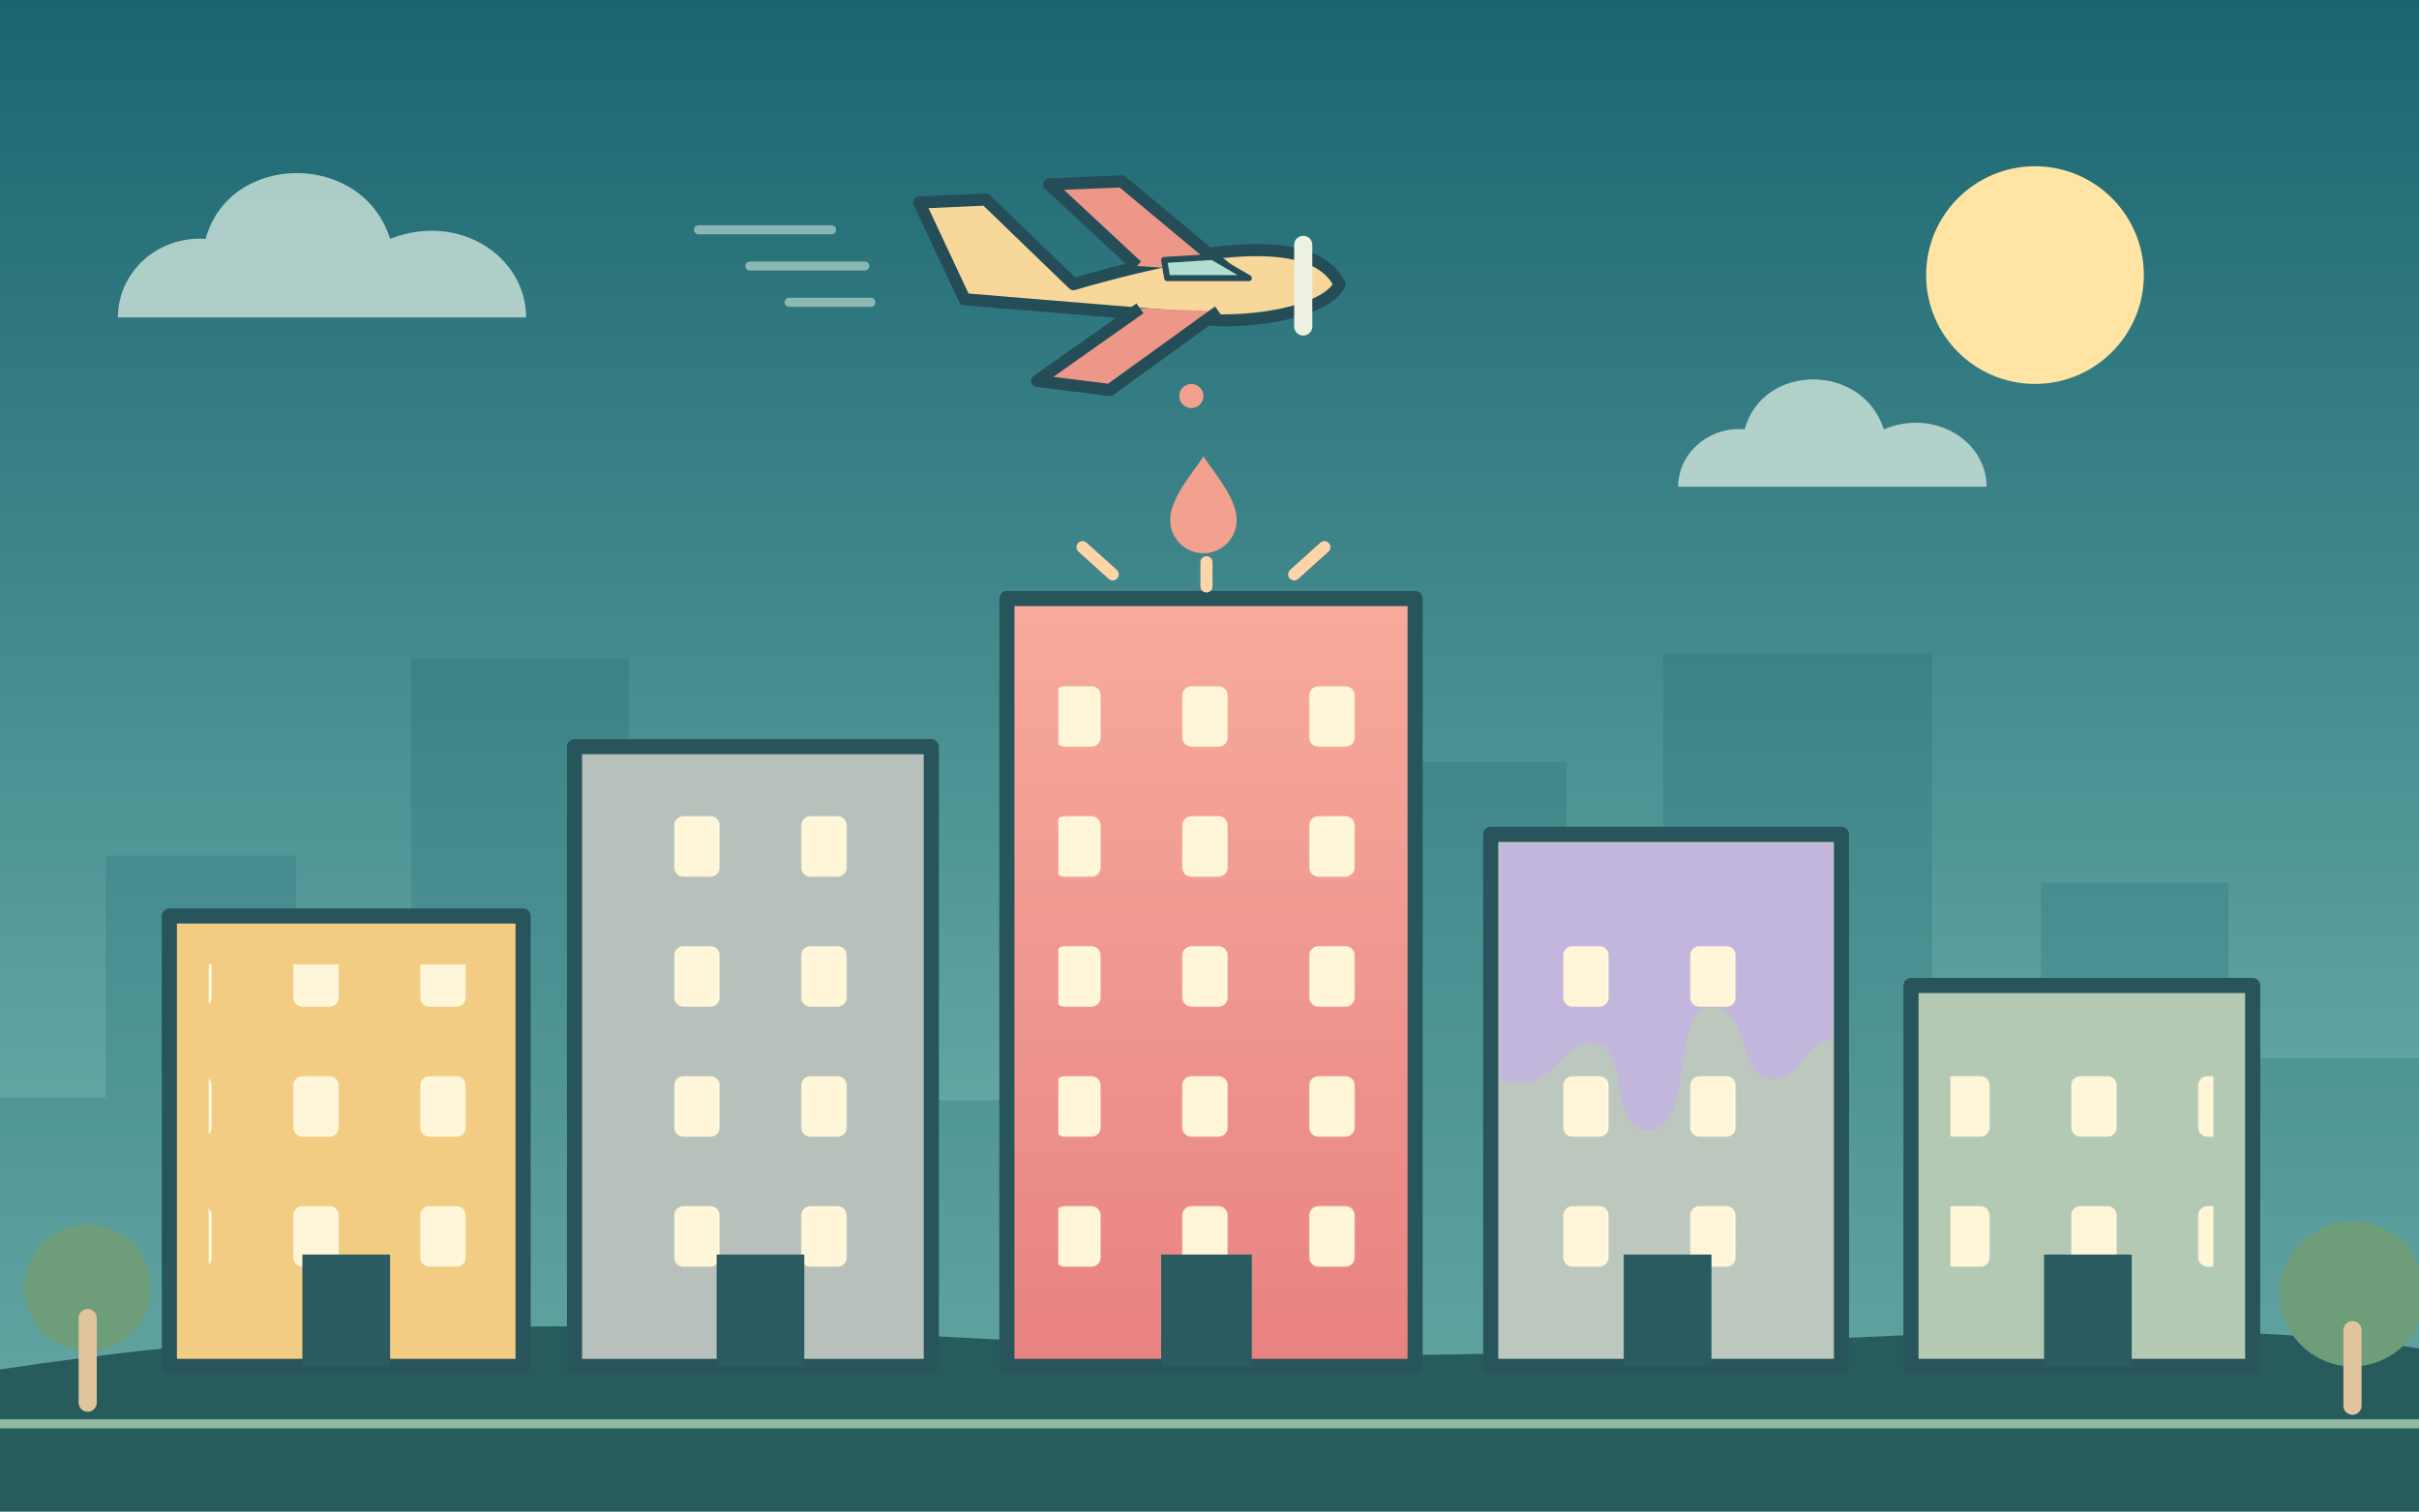
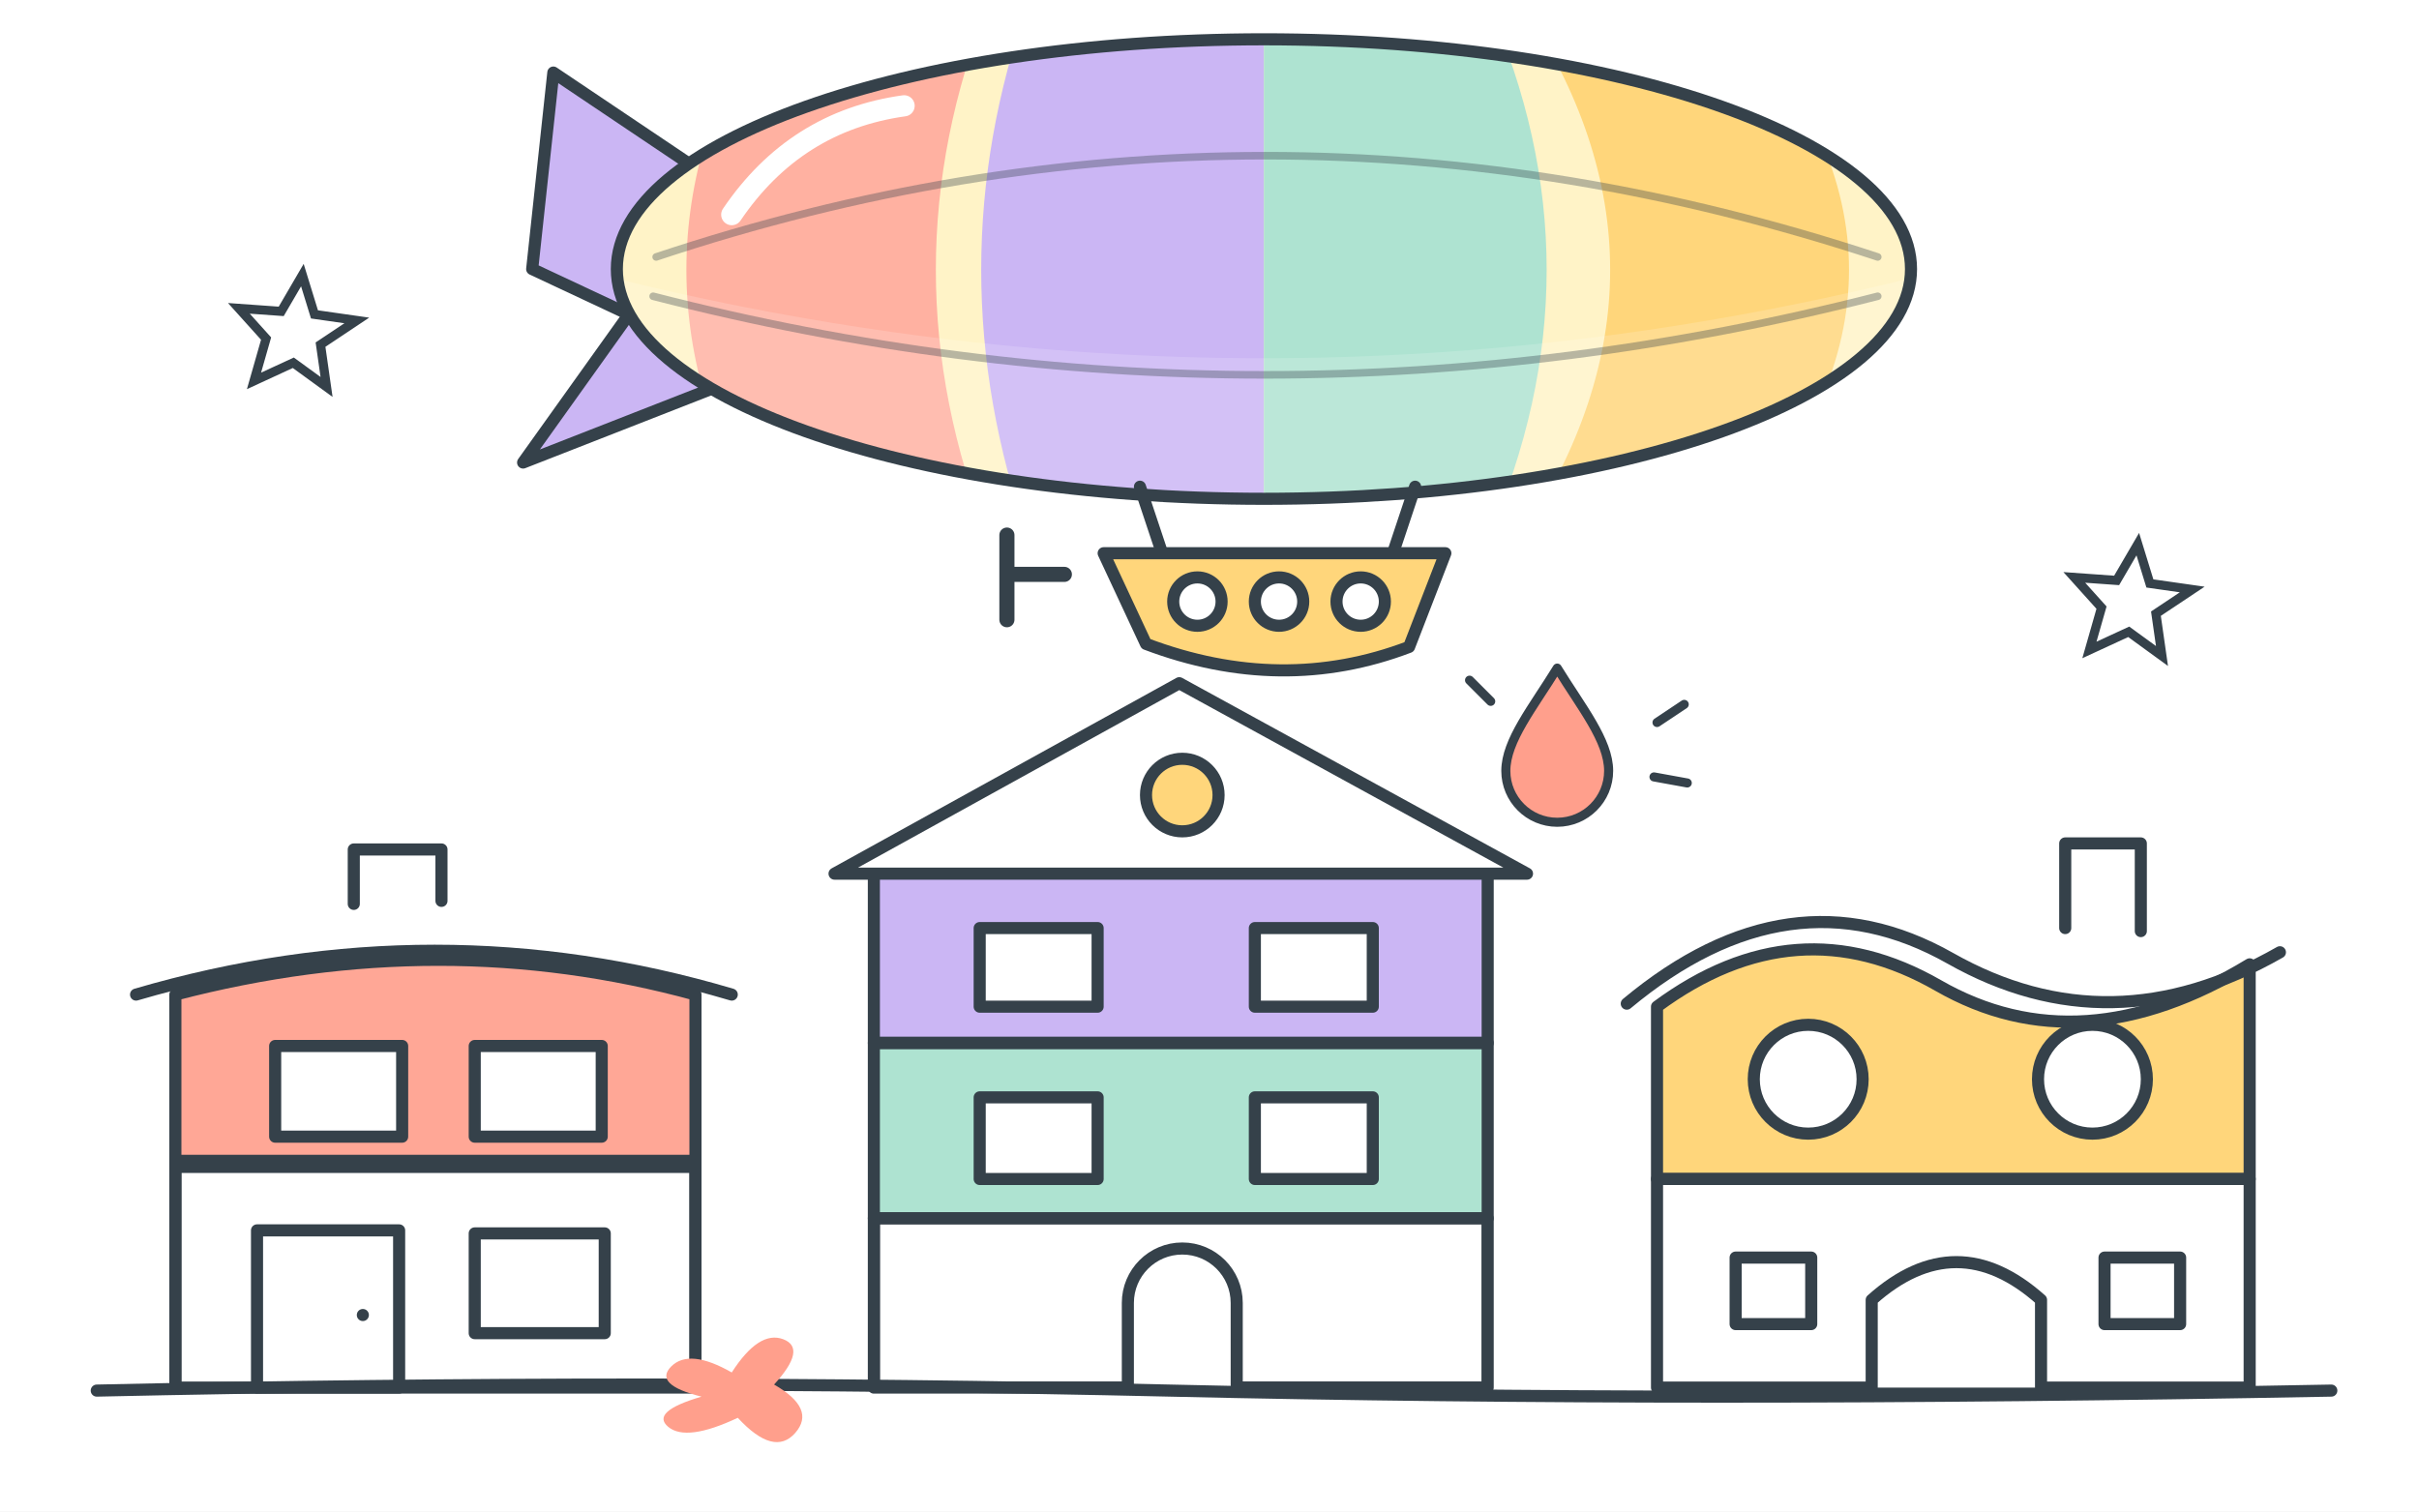
<svg xmlns="http://www.w3.org/2000/svg" viewBox="0 0 800 500" role="img" aria-labelledby="title desc">
  <defs>
-     <linearGradient id="sky" x2="0" y2="1">
-       <stop stop-color="#1a6570" />
-       <stop offset="1" stop-color="#7dbdb6" />
-     </linearGradient>
-     <linearGradient id="paint" x2="0" y2="1">
-       <stop stop-color="#f7ab9c" />
-       <stop offset="1" stop-color="#e88281" />
-     </linearGradient>
-     <pattern id="windows" width="42" height="43" patternUnits="userSpaceOnUse">
-       <rect x="13" y="12" width="15" height="20" rx="3" fill="#fff5d8" />
-     </pattern>
+     <clipPath id="balloon">
+       <ellipse cx="418" cy="105" rx="214" ry="76" />
+     </clipPath>
+     <clipPath id="shop">
+       <path d="M58 329Q146 306 230 329V459H58Z" />
+     </clipPath>
+     <clipPath id="tower">
+       <path d="M289 288H492V459H289Z" />
+     </clipPath>
+     <clipPath id="studio">
+       <path d="M548 333Q594 299 641 326T744 319V459H548Z" />
+     </clipPath>
  </defs>
-   <path fill="url(#sky)" d="M0 0h800v500H0z" />
-   <circle cx="673" cy="91" r="36" fill="#ffe4a3" />
-   <g fill="#e5f3e8" opacity=".7">
-     <path d="M39 105c0-15 13-27 29-26 8-29 52-29 61 0 23-9 45 6 45 26Z" />
-     <path d="M555 161c0-11 10-20 22-19 6-22 39-22 46 0 17-7 34 4 34 19Z" />
+   <path d="M0 0h800v500H0z" fill="#fff" />
+   <g transform="translate(0 -16)" stroke="#35414a" stroke-width="4" stroke-linecap="round" stroke-linejoin="round">
+     <path d="M247 83 183 40 176 105 208 120 173 169 242 142Z" fill="#cbb6f4" />
+     <g clip-path="url(#balloon)" stroke="none">
+       <path d="M199 25H636V185H199Z" fill="#fff3c7" />
+       <path d="M254 17Q200 105 254 194H327Q292 105 327 17Z" fill="#ffb1a1" />
+       <path d="M340 17Q309 105 340 194H418V17Z" fill="#cbb6f4" />
+       <path d="M418 17V194H492Q531 105 492 17Z" fill="#aee3d1" />
+       <path d="M503 17Q562 105 503 194H572Q651 105 572 17Z" fill="#ffd67b" />
+       <path d="M199 107Q418 162 636 107V185H199Z" fill="#fff" opacity=".16" />
+     </g>
+     <ellipse cx="418" cy="105" rx="214" ry="76" fill="none" />
+     <path d="M217 101Q418 34 621 101M216 114Q418 166 621 114" fill="none" stroke-width="2.5" opacity=".35" />
+     <path d="M377 177 385 201m83-24-8 24" fill="none" />
+     <path d="M365 199h113l-12 31q-42 16-87-1Z" fill="#ffd67b" />
+     <g fill="#fff">
+       <circle cx="396" cy="215" r="8" />
+       <circle cx="423" cy="215" r="8" />
+       <circle cx="450" cy="215" r="8" />
+     </g>
+     <path d="M352 206h-19m0-13v28" fill="none" stroke-width="5" />
+     <path d="M242 87q21-31 57-36" fill="none" stroke="#fff" stroke-width="7" />
  </g>
-   <g fill="#1b6670" opacity=".23">
-     <path d="M0 363h35v-80h63v49h38V218h72v99h40v-41h60v88h30v-62h66v44h41v-94h73v62h32v-98h89v131h36v-55h62v58h65v-95h59v213H0Z" />
+   <g stroke="#35414a" stroke-width="4" stroke-linecap="round" stroke-linejoin="round">
+     <g clip-path="url(#shop)">
+       <path d="M58 313H230V460H58Z" fill="#fff" />
+       <path d="M55 315H234V384H55Z" fill="#ffa796" />
+     </g>
+     <path d="M58 329Q146 306 230 329V459H58Z" fill="none" />
+     <path d="M45 329Q144 300 242 329" fill="none" />
+     <path d="M58 386H230" fill="none" />
+     <path d="M91 346h42v30H91Zm66 0h42v30h-42Z" fill="#fff" />
+     <path d="M85 407h47v52H85Z" fill="#fff" />
+     <path d="M157 408h43v33h-43Z" fill="#fff" />
+     <circle cx="120" cy="435" r="2" fill="#35414a" stroke="none" />
+     <path d="M117 299v-18h29v17" fill="#fff" />
+     <g clip-path="url(#tower)">
+       <path d="M289 288H492V459H289Z" fill="#fff" />
+       <path d="M286 285H495V345H286Z" fill="#cbb6f4" />
+       <path d="M286 345H495V403H286Z" fill="#aee3d1" />
+     </g>
+     <path d="M289 288H492V459H289Z" fill="none" />
+     <path d="m276 289 114-63 115 63Z" fill="#fff" />
+     <circle cx="391" cy="263" r="12" fill="#ffd67b" />
+     <path d="M289 345H492m-203 58h203" fill="none" />
+     <path d="M324 307h39v26h-39Zm91 0h39v26h-39ZM324 363h39v27h-39Zm91 0h39v27h-39Z" fill="#fff" />
+     <path d="M373 459v-28a18 18 0 0 1 36 0v28" fill="#fff" />
+     <g clip-path="url(#studio)">
+       <path d="M545 300H747V461H545Z" fill="#fff" />
+       <path d="M545 300H747V390H545Z" fill="#ffd67b" />
+     </g>
+     <path d="M548 333Q594 299 641 326T744 319V459H548Z" fill="none" />
+     <path d="M538 332Q592 287 645 317T754 315" fill="none" />
+     <path d="M548 390H744" fill="none" />
+     <circle cx="598" cy="357" r="18" fill="#fff" />
+     <circle cx="692" cy="357" r="18" fill="#fff" />
+     <path d="M619 459v-29q28-25 56 0v29" fill="#fff" />
+     <path d="M574 416h25v22h-25Zm122 0h25v22h-25Z" fill="#fff" />
+     <path d="M683 307v-28h25v29" fill="#fff" />
+     <path d="M32 460q182-4 355 0t384 0" fill="none" />
  </g>
-   <path d="M0 453c153-23 266-13 403-6s274-18 397-1v54H0Z" fill="#285c5c" />
-   <g stroke="#28545b" stroke-width="5" stroke-linejoin="round">
-     <path fill="#f2cc83" d="M56 303h117v149H56z" />
-     <path fill="#b7c0ba" d="M190 247h118v205H190z" />
-     <path fill="url(#paint)" d="M333 198h135v254H333z" />
-     <path fill="#bcc8bd" d="M493 276h116v176H493z" />
-     <path fill="#b4c9b3" d="M632 326h113v126H632z" />
+   <g fill="#ff9f8c" stroke="#35414a" stroke-width="3" stroke-linejoin="round">
+     <path d="M515 221c-8 13-17 24-17 34a17 17 0 0 0 34 0c0-10-9-21-17-34Z" />
+     <path d="M242 454q-14-8-20-2t10 10q-17 5-11 10t23-3q12 13 19 5t-7-16q11-12 3-15t-17 11Z" stroke="none" />
  </g>
-   <path fill="#c3b6dc" d="M496 279h110v65c-9 0-10 13-20 13-12 0-7-24-20-24-14 0-5 41-21 41-14 0-5-29-19-29-11 0-12 18-30 12Z" />
-   <path fill="url(#windows)" d="M69 319h88v109H69zm136-58h88v167h-88zm145-48h100v215H350zm158 78h87v137h-87zm137 49h87v88h-87z" />
-   <g fill="#295b60">
-     <path d="M100 415h29v37h-29zm137 0h29v37h-29zm147 0h30v37h-30zm153 0h29v37h-29zm139 0h29v37h-29z" />
+   <g fill="none" stroke="#35414a" stroke-width="3" stroke-linecap="round">
+     <path d="m100 91 4 13 14 2-12 8 2 14-11-8-13 6 4-14-9-10 14 1Z" />
+     <path d="m707 180 4 13 14 2-12 8 2 14-11-8-13 6 4-14-9-10 14 1Z" />
+     <path d="m548 239 9-6m-10 24 11 2m-65-27-7-7" />
  </g>
-   <g fill="#f3a18f">
-     <path d="M398 151c-4 6-11 14-11 21a11 11 0 0 0 22 0c0-7-7-15-11-21Z" />
-     <circle cx="394" cy="131" r="4" />
-     <path d="m368 190-10-9m70 9 10-9m-39 13v-8" stroke="#ffd4a9" stroke-width="4" stroke-linecap="round" />
-   </g>
-   <g transform="translate(386 91)" stroke="#244d58" stroke-width="4" stroke-linejoin="round">
-     <path fill="#f7d89a" d="m-31 3-29-28-22 1 15 32 85 7c19 0 36-5 39-12-7-14-33-16-88 0Z" />
-     <path fill="#ed9788" d="m-10-3-29-27 24-1L21-1m-30 12-34 24 24 3L17 12" />
-     <path d="M45-10v27" stroke="#ecf1e1" stroke-width="6" stroke-linecap="round" />
-     <path fill="#b1ddd2" d="m-1-5 16-1 12 7H0Z" stroke-width="2" />
-   </g>
-   <g fill="none" stroke="#d8eee0" stroke-width="3" stroke-linecap="round" opacity=".55">
-     <path d="M248 88h38m-25 12h27m-57-24h44" />
-   </g>
-   <g fill="#6d9d79">
-     <circle cx="29" cy="426" r="21" />
-     <circle cx="778" cy="428" r="24" />
-   </g>
-   <path d="M29 436v28m749-24v25" stroke="#e1c59d" stroke-width="6" stroke-linecap="round" />
-   <path d="M0 471h800" stroke="#91b8a3" stroke-width="3" />
</svg>
